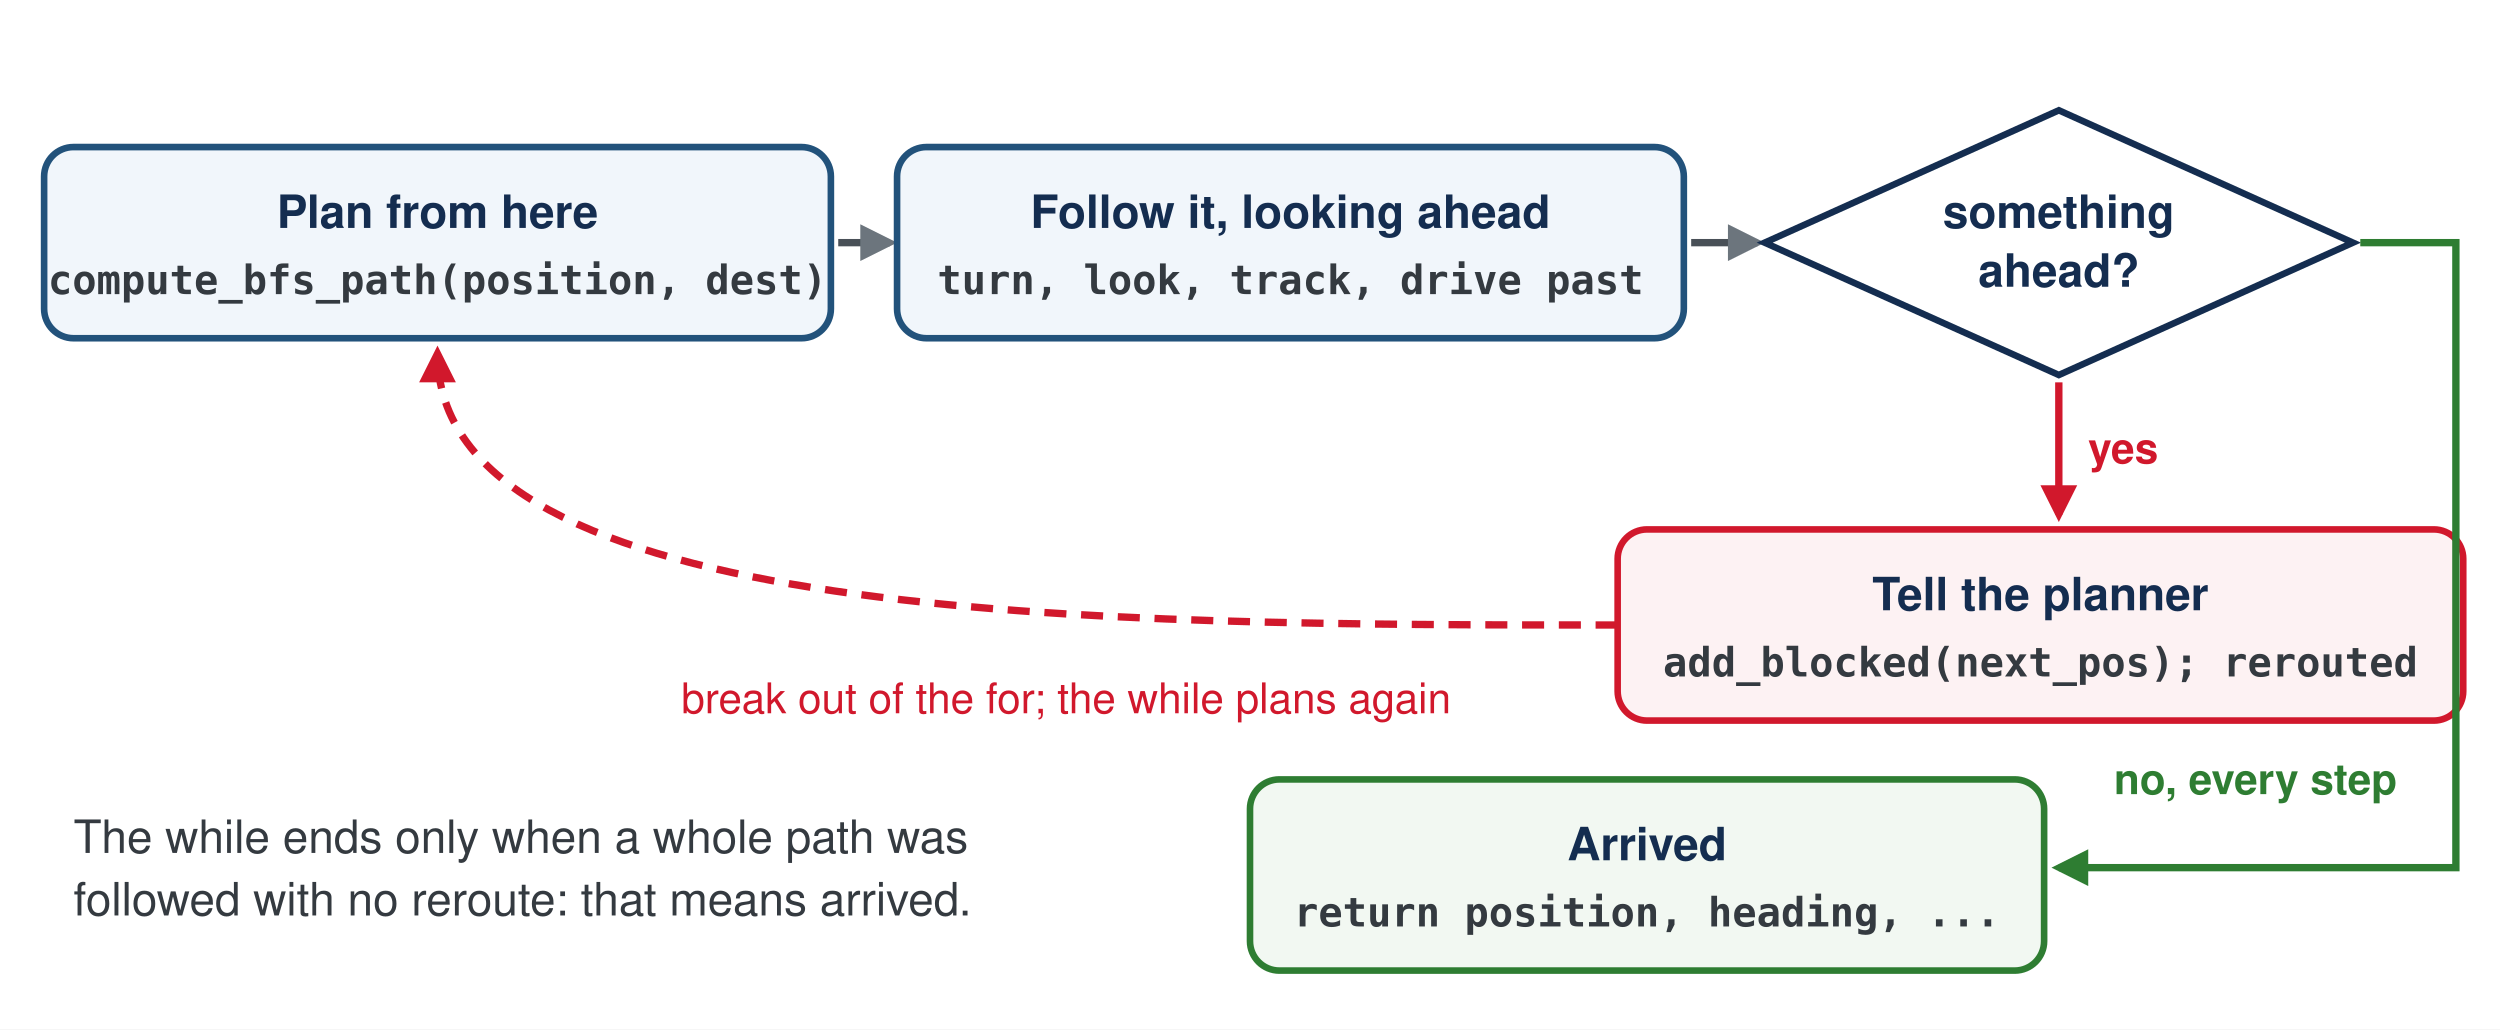
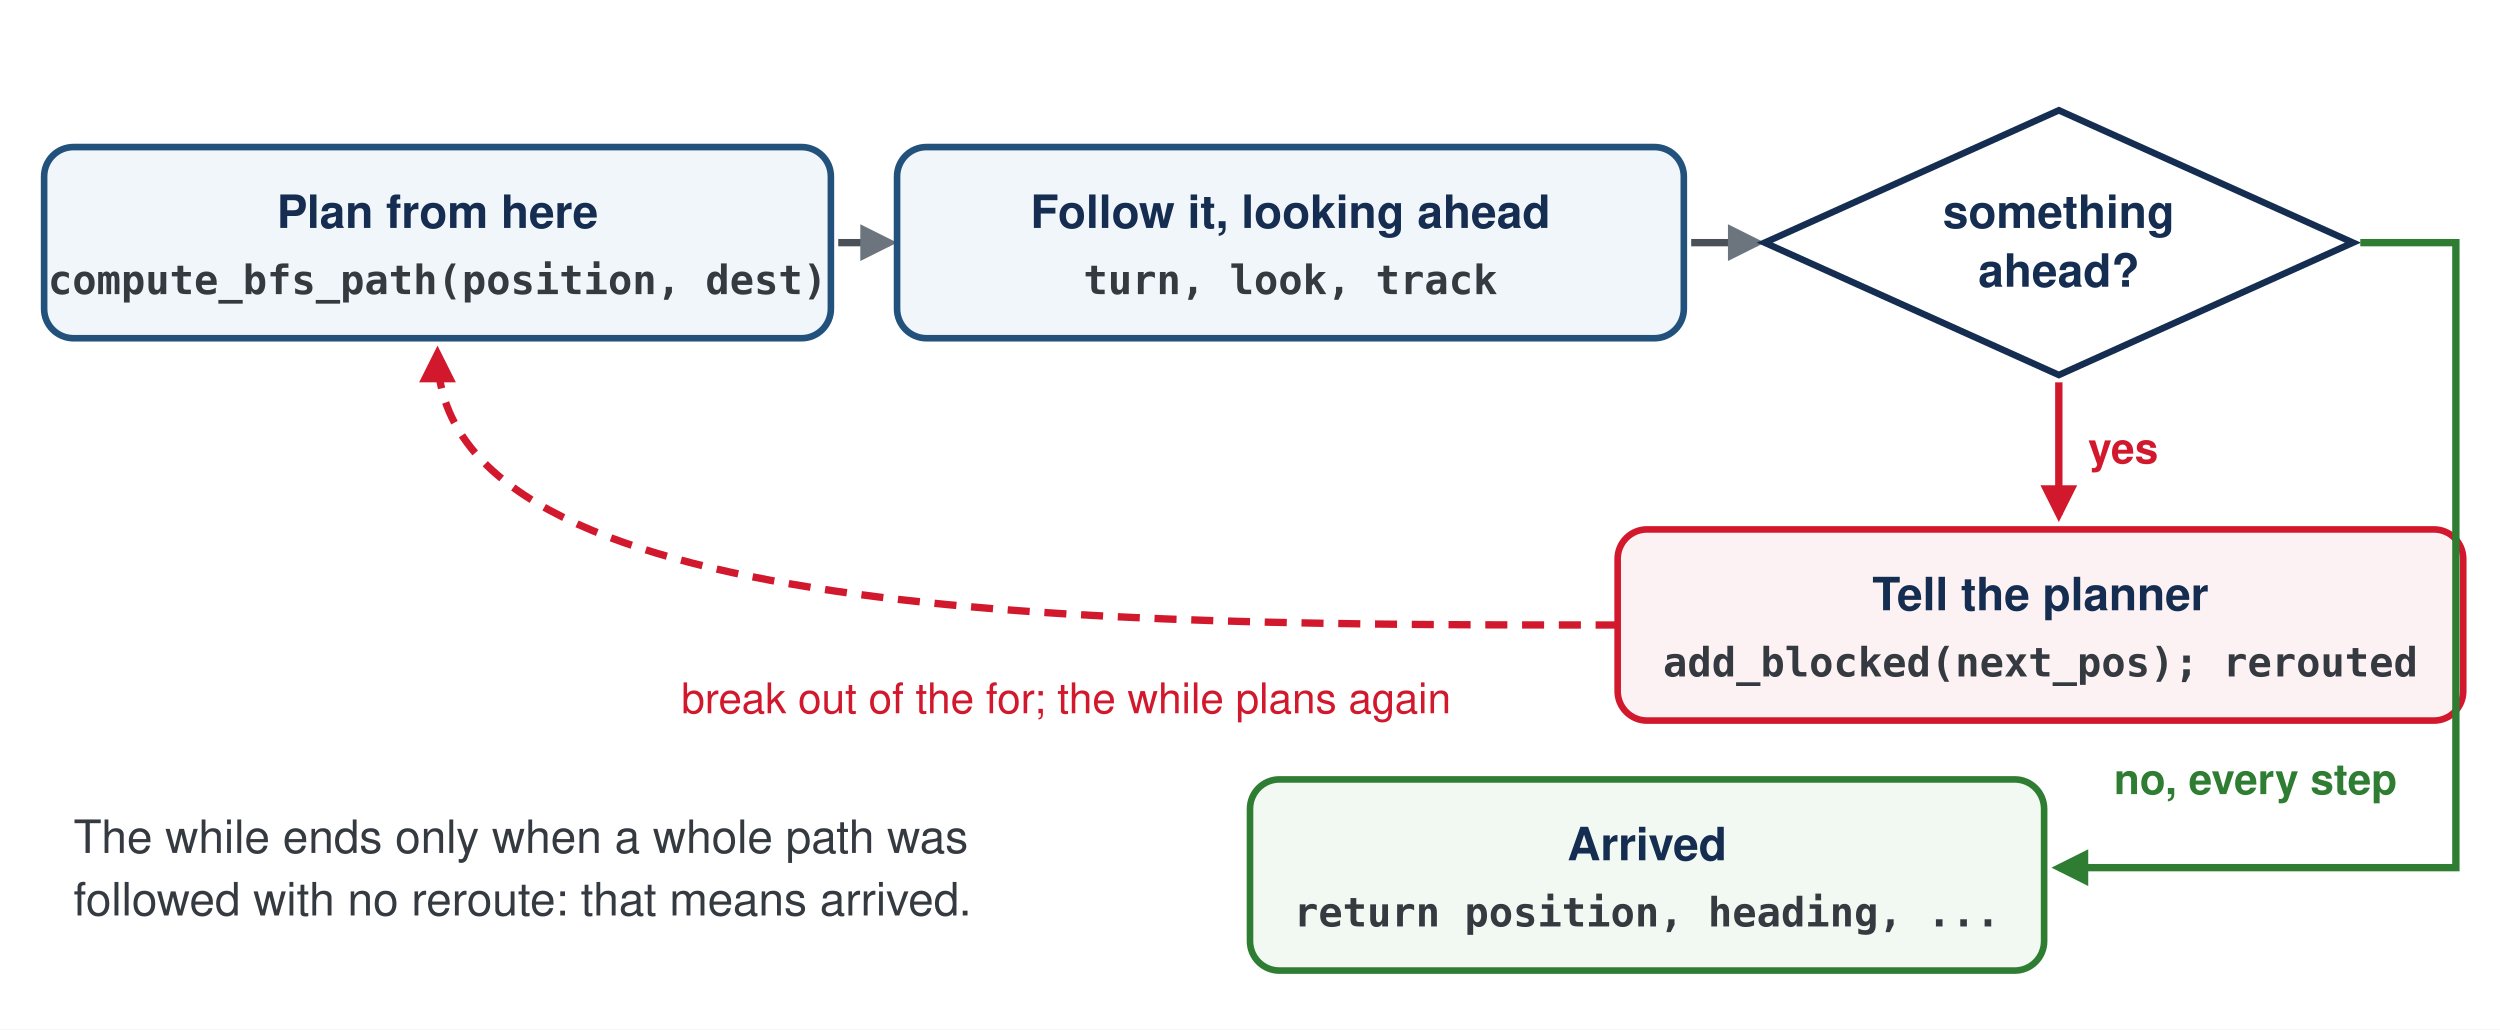
<svg xmlns="http://www.w3.org/2000/svg" viewBox="0 0 680 280" width="680" height="280" role="img" aria-labelledby="fT fD">
  <style>
    .h   { font-family: Montserrat, Helvetica, Arial, sans-serif; font-size: 14px; font-weight: 700; fill: #22527B; }
    .n   { font-family: Montserrat, Helvetica, Arial, sans-serif; font-size: 12.5px; fill: #343A40; }
    .nb  { font-family: Montserrat, Helvetica, Arial, sans-serif; font-size: 12.5px; font-weight: 700; fill: #142D50; }
    .sm  { font-family: Montserrat, Helvetica, Arial, sans-serif; font-size: 11.5px; fill: #6C757D; }
    .ax  { font-family: Montserrat, Helvetica, Arial, sans-serif; font-size: 12px; font-weight: 700; fill: #6C757D; }
    .m   { font-family: ui-monospace, SFMono-Regular, Menlo, Consolas, monospace; font-size: 12.5px; font-weight: 700; fill: #142D50; }
    .ms  { font-family: ui-monospace, SFMono-Regular, Menlo, Consolas, monospace; font-size: 11.5px; font-weight: 600; fill: #343A40; }
  </style>
  <defs>
    <marker id="aB" viewBox="0 0 10 10" refX="8" refY="5" markerWidth="5" markerHeight="5" orient="auto-start-reverse">
      <path d="M0,0 L10,5 L0,10 z" fill="#22527B" />
    </marker>
    <marker id="aW" viewBox="0 0 10 10" refX="7" refY="5" markerWidth="4" markerHeight="4" orient="auto">
      <path d="M0,0 L10,5 L0,10 z" fill="#FFFFFF" />
    </marker>
    <marker id="aG" viewBox="0 0 10 10" refX="8" refY="5" markerWidth="5" markerHeight="5" orient="auto-start-reverse">
      <path d="M0,0 L10,5 L0,10 z" fill="#6C757D" />
    </marker>
    <marker id="aR" viewBox="0 0 10 10" refX="8" refY="5" markerWidth="5" markerHeight="5" orient="auto-start-reverse">
      <path d="M0,0 L10,5 L0,10 z" fill="#D1182C" />
    </marker>
    <marker id="aGr" viewBox="0 0 10 10" refX="8" refY="5" markerWidth="5" markerHeight="5" orient="auto-start-reverse">
      <path d="M0,0 L10,5 L0,10 z" fill="#2E7D32" />
    </marker>
    <marker id="pcArr" viewBox="0 0 10 10" refX="8" refY="5" markerWidth="7" markerHeight="7" orient="auto-start-reverse">
      <path d="M0,0 L10,5 L0,10 z" fill="#6C757D" />
    </marker>
    <marker id="pcDim" viewBox="0 0 10 10" refX="5" refY="5" markerWidth="8" markerHeight="8" orient="auto-start-reverse">
      <path d="M0,1 L5,5 L0,9" fill="none" stroke="#142D50" stroke-width="1.6" />
    </marker>
    <g id="pcXRP" stroke-linejoin="round">
      <rect x="-59" y="-80" width="8" height="40" fill="#C3C8CD" stroke="#5F666D" stroke-width="1.3" />
      <rect x="51" y="-80" width="8" height="40" fill="#C3C8CD" stroke="#5F666D" stroke-width="1.3" />
      <rect x="-59" y="-46" width="118" height="75" rx="8" fill="#D3D7DB" fill-opacity="0.92" stroke="#5F666D" stroke-width="1.5" />
      <rect x="-50" y="-38" width="100" height="58" rx="4" fill="#E9ECEF" fill-opacity="0.85" stroke="#9AA1A8" stroke-width="0.8" />
      <circle cx="-49" cy="-79" r="10" fill="#C3C8CD" stroke="#5F666D" stroke-width="1.3" />
      <circle cx="49" cy="-79" r="10" fill="#C3C8CD" stroke="#5F666D" stroke-width="1.3" />
      <circle cx="-49" cy="-79" r="4.5" fill="#F1EBDD" stroke="#8A7E62" stroke-width="0.8" />
      <circle cx="49" cy="-79" r="4.5" fill="#F1EBDD" stroke="#8A7E62" stroke-width="0.8" />
      <rect x="-56" y="-21" width="11" height="42" rx="3.5" fill="#2B2B2B" />
      <rect x="45" y="-21" width="11" height="42" rx="3.5" fill="#2B2B2B" />
      <line x1="-50.5" y1="-17" x2="-50.5" y2="17" stroke="#6C757D" stroke-width="1" />
      <line x1="50.5" y1="-17" x2="50.5" y2="17" stroke="#6C757D" stroke-width="1" />
      <rect x="-40" y="-30" width="6" height="12" rx="2" fill="#F05A28" />
      <rect x="34" y="-30" width="6" height="12" rx="2" fill="#F05A28" />
      <rect x="-24" y="-42" width="48" height="37" rx="2" fill="#D1182C" />
      <rect x="-6" y="-41" width="12" height="35" rx="1" fill="#2B2B2B" />
      <rect x="-26" y="22" width="15" height="13" rx="1.5" fill="#2B2B2B" />
      <rect x="-34" y="24" width="8" height="26" rx="2" fill="#AEB4BA" stroke="#5F666D" stroke-width="1" />
      <rect x="-16" y="-58" width="32" height="13" rx="2" fill="#AEB4BA" stroke="#5F666D" stroke-width="1" />
      <rect x="-18" y="-65" width="36" height="8" rx="1.5" fill="#B5172A" />
      <circle cx="-8" cy="-68" r="5.5" fill="#E4E7EA" stroke="#868E96" stroke-width="1" />
      <circle cx="8" cy="-68" r="5.5" fill="#E4E7EA" stroke="#868E96" stroke-width="1" />
      <circle cx="-6.5" cy="-60" r="4" fill="#FFD43B" stroke="#142D50" stroke-width="1.4" />
      <circle cx="6.5" cy="-60" r="4" fill="#FFD43B" stroke="#142D50" stroke-width="1.4" />
      <circle cx="0" cy="0" r="5" fill="#FFFFFF" stroke="#142D50" stroke-width="1.8" />
      <circle cx="0" cy="0" r="1.8" fill="#142D50" />
    </g>
    <g id="pcGhost" fill="none" stroke="#343A40" stroke-width="1.4" stroke-dasharray="4 3">
      <path d="M -51 -46 V -72 M 51 -46 V -72 M -59 -36 V -79 M 59 -36 V -79 M -59 -46 H 59" />
      <circle cx="-49" cy="-79" r="10" />
      <circle cx="49" cy="-79" r="10" />
      <rect x="-18" y="-65" width="36" height="8" rx="1.5" />
      <circle cx="-6.5" cy="-60" r="4.5" fill="#FFFFFF" stroke="#D1182C" stroke-width="2.4" stroke-dasharray="none" />
      <circle cx="6.5" cy="-60" r="4.5" fill="#FFFFFF" stroke="#D1182C" stroke-width="2.4" stroke-dasharray="none" />
    </g>
  </defs>
  <rect width="680" height="280" fill="#FFFFFF" />
  <rect x="12" y="40" width="214" height="52" rx="8" fill="#F1F6FB" stroke="#22527B" stroke-width="1.8" />
  <text class="nb" x="119.0" y="62" text-anchor="middle">Plan from here</text>
  <text class="ms" x="119.0" y="80" text-anchor="middle" style="font-size:11px">compute_bfs_path(position, dest)</text>
  <line x1="228" y1="66" x2="242" y2="66" stroke="#495057" stroke-width="2" marker-end="url(#aG)" />
  <rect x="244" y="40" width="214" height="52" rx="8" fill="#F1F6FB" stroke="#22527B" stroke-width="1.8" />
  <text class="nb" x="351.0" y="62" text-anchor="middle">Follow it, looking ahead</text>
-   <text class="ms" x="351.0" y="80" text-anchor="middle" style="font-size:11px">turn, look, track, drive past</text>
+   <text class="ms" x="351.0" y="80" text-anchor="middle" style="font-size:11px">turn, look, track</text>
  <line x1="460" y1="66" x2="478" y2="66" stroke="#495057" stroke-width="2" marker-end="url(#aG)" />
  <path d="M 560 30 L 640 66 L 560 102 L 480 66 Z" fill="#FFFFFF" stroke="#142D50" stroke-width="1.8" />
  <text class="nb" x="560" y="62" text-anchor="middle">something</text>
  <text class="nb" x="560" y="78" text-anchor="middle">ahead?</text>
  <path d="M 560 104 L 560 140" stroke="#D1182C" stroke-width="2" marker-end="url(#aR)" />
  <text class="sm" x="568" y="126" style="fill:#D1182C;font-weight:700">yes</text>
  <rect x="440" y="144" width="230" height="52" rx="8" fill="#FDF2F3" stroke="#D1182C" stroke-width="1.8" />
  <text class="nb" x="555.0" y="166" text-anchor="middle">Tell the planner</text>
  <text class="ms" x="555.0" y="184" text-anchor="middle" style="font-size:11px">add_blocked(next_pos); rerouted</text>
  <path d="M 440 170 C 300 170, 119 170, 119 96" fill="none" stroke="#D1182C" stroke-width="2" stroke-dasharray="6 4" marker-end="url(#aR)" />
  <text class="sm" x="290" y="194" text-anchor="middle" style="fill:#D1182C">break out of the for; the while plans again</text>
  <path d="M 642 66 L 668 66 L 668 236 L 560 236" fill="none" stroke="#2E7D32" stroke-width="2" marker-end="url(#aGr)" />
  <text class="sm" x="652" y="216" text-anchor="end" style="fill:#2E7D32;font-weight:700">no, every step</text>
  <rect x="340" y="212" width="216" height="52" rx="8" fill="#F2F8F2" stroke="#2E7D32" stroke-width="1.8" />
  <text class="nb" x="448.0" y="234" text-anchor="middle">Arrived</text>
  <text class="ms" x="448.0" y="252" text-anchor="middle" style="font-size:11px">return position, heading, ...</text>
  <text class="n" x="20" y="232">The while ends only when a whole path was</text>
  <text class="n" x="20" y="249">followed with no reroute: that means arrived.</text>
</svg>
